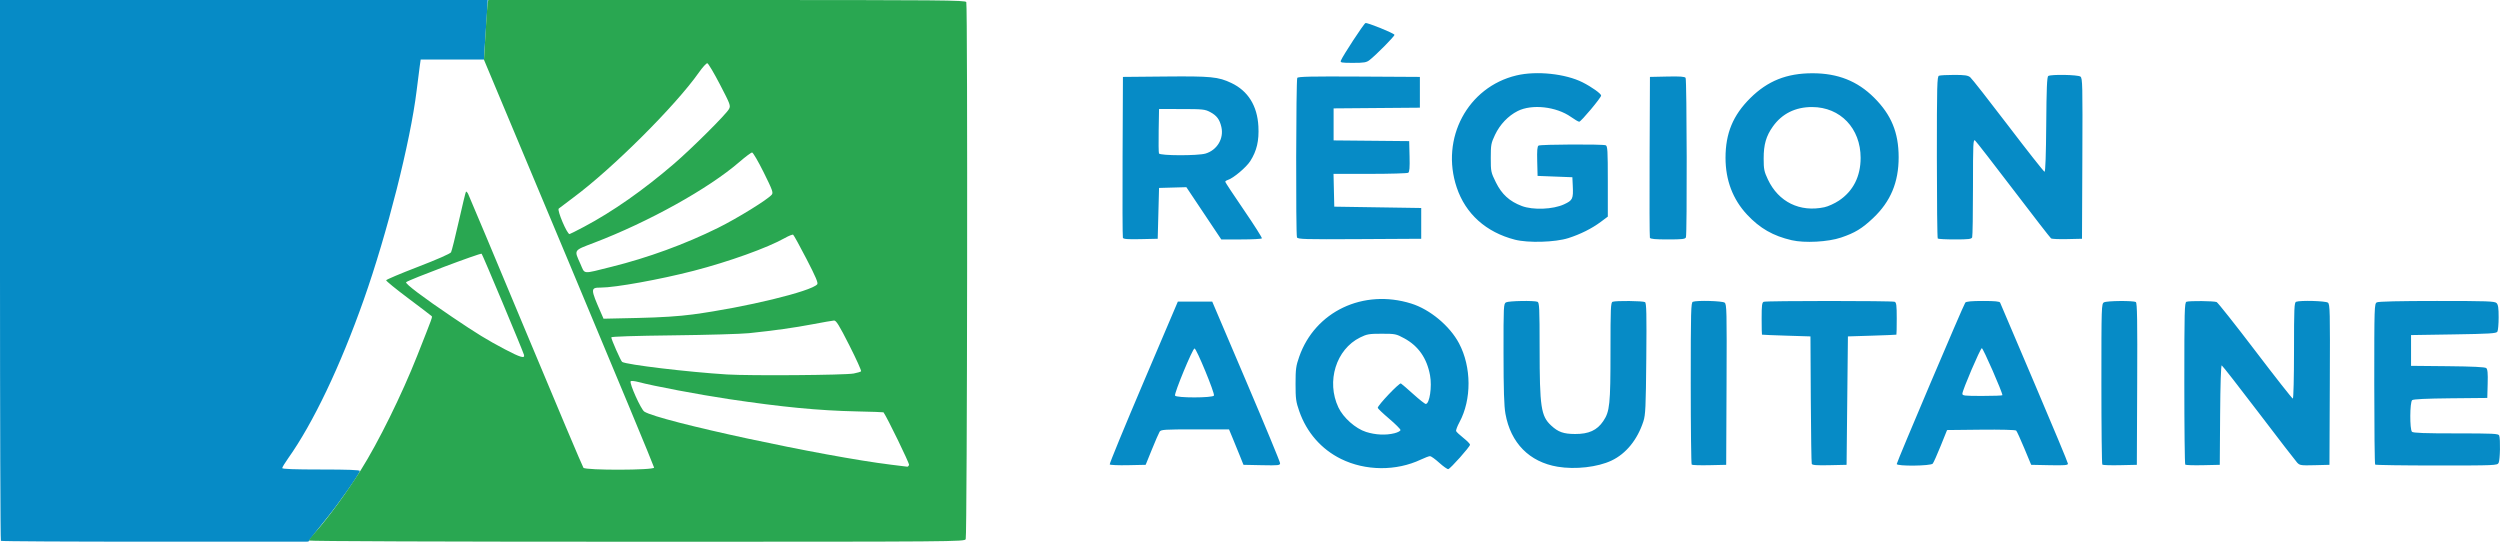
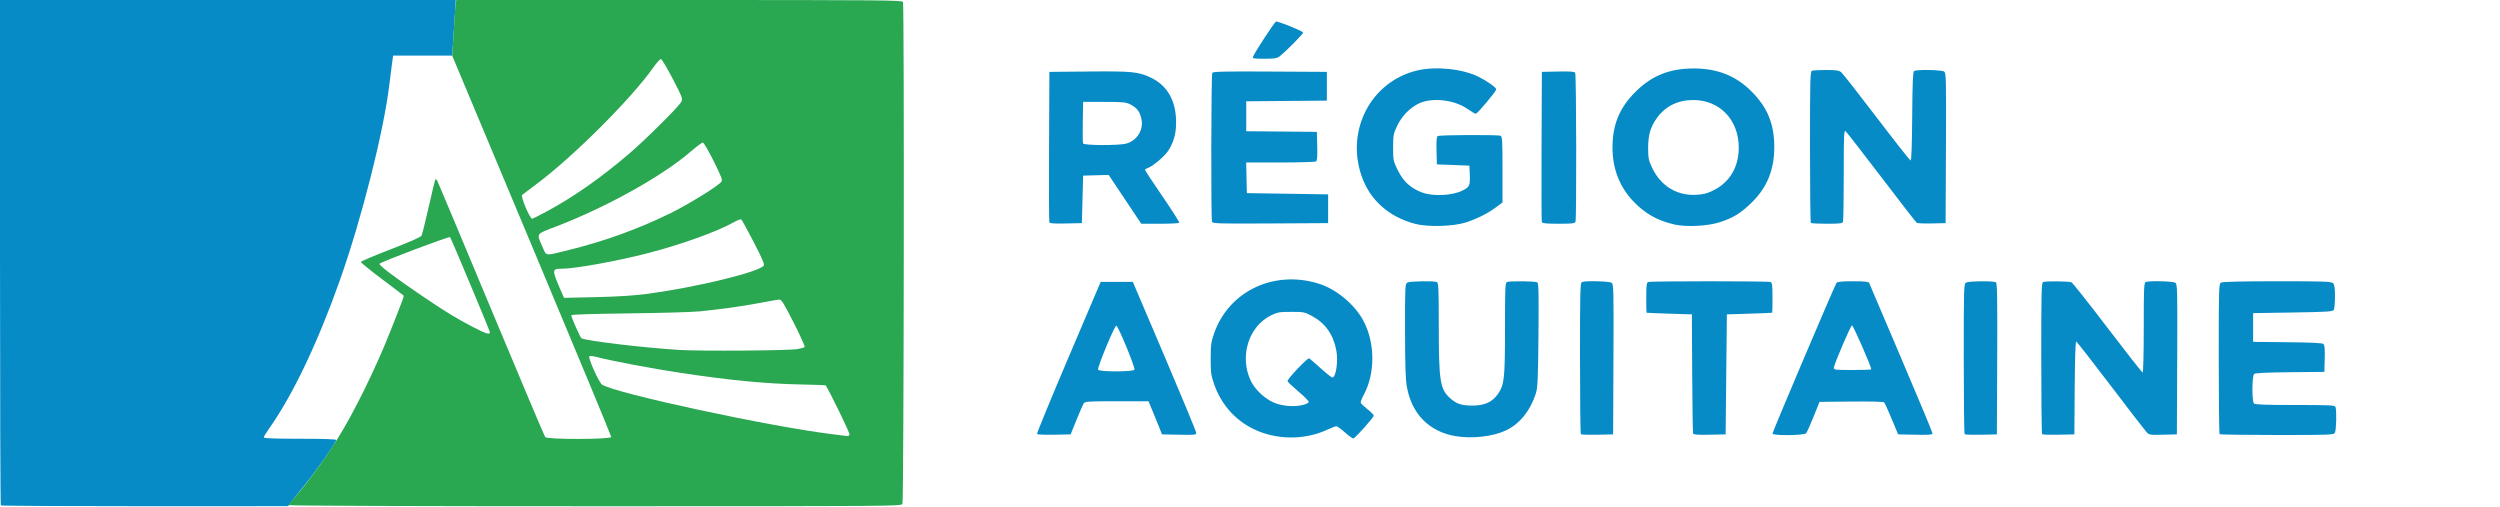
- <svg xmlns="http://www.w3.org/2000/svg" width="1868.998" height="405" id="svg9631" version="1.1">
+ <svg xmlns="http://www.w3.org/2000/svg" width="2000" height="405" id="svg9631" version="1.1">
  <defs id="defs9633" />
  <g id="layer1" transform="translate(1205.928,-318.4336)">
    <path id="path9612" d="m -1205.261,722.767 c -0.367,-0.367 -0.667,-91.492 -0.667,-202.5 l 0,-201.833 182.314,0 182.314,0 -0.35,6.25 c -0.193,3.438 -0.784,12.35 -1.314,19.806 -0.53,7.456 -0.963,14.656 -0.963,16 l 4.2e-4,2.443 -23.75,0 -23.75,0 -0.709,5 c -0.39,2.75 -1.442,11.016 -2.337,18.369 -4.62,37.935 -22.018,106.706 -39.541,156.295 -17.546,49.654 -37.843,92.212 -56.525,118.516 -2.414,3.398 -4.389,6.661 -4.389,7.25 0,0.736 9.055,1.071 29,1.071 19.899,0 29,0.335 29,1.068 0,1.83 -15.452,23.907 -24.689,35.274 -4.846,5.963 -9.936,12.359 -11.311,14.213 l -2.5,3.37 -114.583,0.037 c -63.021,0.02 -114.883,-0.263 -115.25,-0.629 z m 1075.333,-58.351 c -3.025,-2.728 -6.132,-4.965 -6.904,-4.972 -0.772,-0.01 -3.833,1.139 -6.803,2.544 -18.491,8.748 -41.51,8.565 -59.793,-0.474 -14.686,-7.26 -25.597,-19.733 -31.16,-35.619 -2.477,-7.075 -2.788,-9.355 -2.788,-20.462 0,-11.059 0.316,-13.402 2.743,-20.328 11.847,-33.808 47.863,-50.911 83.705,-39.749 14.042,4.373 28.843,16.69 35.775,29.77 9.362,17.667 9.483,42.031 0.294,58.997 -1.624,2.998 -2.73,5.981 -2.459,6.63 0.272,0.649 2.72,2.941 5.442,5.094 2.721,2.152 4.948,4.419 4.948,5.037 0,1.488 -14.691,17.986 -16.27,18.271 -0.676,0.122 -3.705,-2.011 -6.73,-4.739 z m -33.443,-22.101 c 2.443,-0.615 4.443,-1.692 4.443,-2.392 0,-0.7 -3.825,-4.521 -8.5,-8.489 -4.675,-3.969 -8.5,-7.622 -8.5,-8.117 0,-1.892 16.17,-18.897 17.324,-18.218 0.647,0.381 4.828,3.987 9.291,8.013 4.463,4.027 8.637,7.321 9.275,7.321 2.856,0 4.786,-12.896 3.207,-21.436 -2.369,-12.814 -8.729,-21.917 -19.328,-27.665 -5.996,-3.252 -6.724,-3.399 -16.768,-3.399 -9.449,0 -11.065,0.277 -16.142,2.771 -18.001,8.84 -25.476,32.865 -16.276,52.312 3.658,7.733 12.8,15.832 20.694,18.333 7.087,2.246 14.806,2.596 21.281,0.966 z m 121.943,25.046 c -21.16,-3.551 -35.139,-17.743 -39.042,-39.64 -1.015,-5.693 -1.398,-17.795 -1.423,-45.002 -0.034,-35.789 0.039,-37.255 1.899,-38.25 2.063,-1.104 20.831,-1.446 23.484,-0.428 1.399,0.537 1.584,4.55 1.602,34.75 0.026,44.129 1.008,50.701 8.639,57.779 5.258,4.877 9.215,6.277 17.868,6.322 10.242,0.053 16.448,-2.781 21.058,-9.616 4.882,-7.239 5.415,-12.395 5.415,-52.402 0,-32.111 0.18,-36.295 1.582,-36.833 2.389,-0.917 22.726,-0.698 24.238,0.261 1.069,0.677 1.248,8.72 0.943,42.235 -0.331,36.383 -0.594,42.064 -2.165,46.898 -4.468,13.74 -12.965,24.192 -23.85,29.338 -10.362,4.899 -27.059,6.803 -40.248,4.589 z m -334.877,-1.727 c -0.291,-0.471 11.047,-28.047 25.196,-61.279 l 25.725,-60.421 12.863,0 12.863,0 25.353,59.5 c 13.944,32.725 25.359,60.3 25.365,61.278 0.011,1.632 -1.116,1.755 -13.678,1.5 l -13.69,-0.278 -2.398,-6 c -1.319,-3.3 -3.751,-9.262 -5.404,-13.25 l -3.006,-7.25 -25.398,0 c -23.107,0 -25.497,0.158 -26.489,1.75 -0.6,0.963 -3.191,6.925 -5.758,13.25 l -4.668,11.5 -13.173,0.279 c -7.245,0.153 -13.412,-0.107 -13.703,-0.579 z m 77.936,-51.493 c 0.691,-1.801 -13.089,-35.206 -14.523,-35.206 -1.421,0 -15.268,33.453 -14.585,35.234 0.706,1.839 28.401,1.812 29.108,-0.028 z m 357.136,51.655 c -0.382,-0.382 -0.695,-27.797 -0.695,-60.921 0,-53.996 0.164,-60.289 1.582,-60.833 3.047,-1.169 21.968,-0.657 23.738,0.643 1.575,1.157 1.682,5.731 1.441,61.25 l -0.261,60 -12.555,0.278 c -6.905,0.153 -12.868,-0.034 -13.25,-0.417 z m 89.785,-0.582 c -0.264,-0.704 -0.593,-22.43 -0.73,-48.28 l -0.25,-47 -18,-0.559 c -9.9,-0.307 -18.113,-0.645 -18.25,-0.75 -0.138,-0.105 -0.25,-5.543 -0.25,-12.084 0,-9.922 0.262,-11.994 1.582,-12.5 2.066,-0.793 95.77,-0.793 97.836,0 1.32,0.506 1.582,2.578 1.582,12.5 0,6.541 -0.112,11.979 -0.25,12.084 -0.138,0.105 -8.35,0.443 -18.25,0.75 l -18,0.559 -0.5,48 -0.5,48 -12.77,0.28 c -9.665,0.212 -12.886,-0.031 -13.25,-1 z m 63.52,0.108 c 0,-1.459 49.927,-119.011 51.238,-120.638 0.707,-0.877 4.665,-1.25 13.277,-1.25 8.884,0 12.408,0.345 12.77,1.25 0.275,0.688 11.798,27.752 25.607,60.143 13.809,32.391 25.108,59.517 25.108,60.278 0,1.126 -2.568,1.333 -13.747,1.107 l -13.747,-0.278 -5.134,-12.331 c -2.824,-6.782 -5.556,-12.752 -6.071,-13.268 -0.547,-0.547 -11.48,-0.825 -26.303,-0.669 l -25.366,0.268 -4.78,11.854 c -2.629,6.52 -5.301,12.482 -5.939,13.25 -1.488,1.792 -26.913,2.061 -26.913,0.284 z m 79,-51.433 c 0,-2.269 -14.527,-35.447 -15.395,-35.161 -1.232,0.406 -14.407,31.201 -14.528,33.956 -0.07,1.592 1.275,1.75 14.923,1.75 8.25,0 15,-0.245 15,-0.545 z m 74.695,51.907 c -0.382,-0.382 -0.695,-27.604 -0.695,-60.493 0,-58.097 0.055,-59.828 1.934,-60.833 2.26,-1.209 21.975,-1.38 23.824,-0.206 0.993,0.63 1.204,13.548 1,61.235 l -0.258,60.436 -12.555,0.278 c -6.905,0.153 -12.868,-0.034 -13.25,-0.417 z m 62,0 c -0.382,-0.382 -0.695,-27.797 -0.695,-60.921 0,-53.996 0.164,-60.289 1.582,-60.833 2.127,-0.816 20.491,-0.643 22.568,0.213 0.907,0.374 13.897,16.767 28.866,36.43 14.969,19.663 27.614,35.75 28.1,35.75 0.495,0 0.884,-15.774 0.884,-35.893 0,-31.807 0.18,-35.962 1.582,-36.5 3.047,-1.169 21.968,-0.657 23.738,0.643 1.575,1.157 1.682,5.731 1.441,61.25 l -0.261,60 -11.047,0.281 c -10.399,0.264 -11.171,0.147 -13.161,-2 -1.163,-1.254 -14.098,-18.031 -28.744,-37.281 -14.646,-19.25 -27.056,-35.148 -27.576,-35.329 -0.581,-0.202 -1.048,14.074 -1.209,37 l -0.262,37.329 -12.555,0.278 c -6.905,0.153 -12.868,-0.034 -13.25,-0.417 z m 141.972,-0.028 c -0.367,-0.367 -0.667,-27.576 -0.667,-60.465 0,-58.097 0.055,-59.828 1.934,-60.833 1.247,-0.668 17.204,-1.035 44.928,-1.035 37.752,0 43.186,0.192 44.566,1.571 1.203,1.203 1.568,3.724 1.556,10.75 -0.01,5.048 -0.442,9.854 -0.963,10.679 -0.798,1.264 -5.944,1.579 -32.735,2 l -31.788,0.5 0,11.5 0,11.5 27.417,0.266 c 18.585,0.18 27.857,0.631 28.782,1.399 1.032,0.856 1.296,3.723 1.083,11.734 l -0.282,10.601 -27.417,0.266 c -18.185,0.177 -27.866,0.639 -28.75,1.372 -1.774,1.473 -1.889,21.905 -0.133,23.661 0.883,0.883 9.576,1.2 32.893,1.2 27.977,0 31.764,0.185 32.3,1.582 1.01,2.632 0.68,18.413 -0.428,20.484 -1,1.869 -2.572,1.934 -46.333,1.934 -24.914,0 -45.598,-0.3 -45.965,-0.667 z M -73.428,497.605 c -21.534,-5.558 -36.831,-19.29 -43.45,-39.003 -12.328,-36.712 8.186,-75.154 44.717,-83.797 14.971,-3.542 36.573,-1.27 49.388,5.196 6.816,3.439 13.846,8.451 13.846,9.872 0,1.591 -15.051,19.562 -16.384,19.562 -0.617,0 -3.365,-1.594 -6.105,-3.543 -10.969,-7.798 -29.258,-9.833 -39.92,-4.44 -7.117,3.599 -13.249,10.041 -16.905,17.758 -2.955,6.237 -3.186,7.49 -3.186,17.277 0,10.213 0.123,10.801 3.821,18.283 4.431,8.967 10.189,14.208 19.427,17.686 8.331,3.136 23.279,2.549 31.465,-1.235 6.536,-3.021 7.047,-4.092 6.591,-13.816 l -0.303,-6.469 -13,-0.5 -13,-0.5 -0.285,-10.919 c -0.211,-8.062 0.051,-11.132 1,-11.735 1.476,-0.936 47.811,-1.157 50.204,-0.239 1.387,0.532 1.582,3.853 1.582,26.968 l 0,26.361 -5.25,3.924 c -6.627,4.953 -15.269,9.28 -24.25,12.142 -9.863,3.143 -30.066,3.734 -40,1.17 z m 207,0.414 c -13.916,-3.213 -23.792,-8.867 -33.36,-19.094 -10.691,-11.428 -16.14,-25.774 -16.14,-42.49 0,-18.353 5.578,-31.819 18.488,-44.636 12.997,-12.903 27.238,-18.598 46.511,-18.598 18.929,0 33.57,5.791 46.054,18.216 12.885,12.824 18.355,26.073 18.379,44.518 0.025,18.793 -6.038,33.225 -19.154,45.598 -8.274,7.805 -13.499,10.975 -23.889,14.494 -9.7,3.285 -27.2,4.23 -36.89,1.993 z m 24.466,-24.671 c 2.785,-0.597 7.662,-2.821 10.838,-4.941 10.625,-7.095 16.197,-18.086 16.197,-31.951 0,-22.07 -15.129,-37.933 -36.239,-37.998 -12.483,-0.038 -22.535,4.945 -29.372,14.561 -5.049,7.101 -6.891,13.508 -6.877,23.915 0.011,8.008 0.361,9.738 3.174,15.701 7.937,16.82 23.92,24.651 42.279,20.713 z m -524.495,22.866 c -0.269,-0.704 -0.373,-28.055 -0.23,-60.78 l 0.259,-59.5 31.5,-0.297 c 34.508,-0.326 39.751,0.189 49.607,4.865 12.426,5.896 19.364,17.044 20.168,32.405 0.562,10.754 -1.2,18.298 -6.056,25.927 -2.985,4.689 -12.609,12.796 -16.751,14.111 -1.082,0.343 -1.968,0.966 -1.968,1.384 0,0.418 6.273,9.924 13.94,21.125 7.667,11.201 13.716,20.729 13.441,21.173 -0.275,0.444 -7.217,0.808 -15.428,0.808 l -14.928,0 -13.048,-19.535 -13.048,-19.535 -10.214,0.285 -10.214,0.285 -0.5,19 -0.5,19 -12.77,0.28 c -9.662,0.212 -12.889,-0.032 -13.259,-1 z m 61.805,-62.981 c 8.612,-2.58 13.772,-11.183 11.846,-19.752 -1.285,-5.72 -3.477,-8.665 -8.387,-11.266 -3.905,-2.069 -5.563,-2.246 -21.235,-2.263 l -17,-0.018 -0.277,15.96 c -0.152,8.778 -0.054,16.541 0.219,17.25 0.663,1.729 29.118,1.802 34.833,0.089 z m 68.335,62.629 c -0.918,-2.392 -0.705,-117.731 0.22,-119.188 0.628,-0.99 10.55,-1.204 46.235,-1 l 45.435,0.26 0,11.5 0,11.5 -32.25,0.264 -32.25,0.264 0,11.971 0,11.97 28.25,0.266 28.25,0.266 0.284,11.42 c 0.211,8.463 -0.048,11.631 -1,12.235 -0.706,0.448 -13.561,0.822 -28.565,0.83 l -27.281,0.015 0.281,12.25 0.281,12.25 32.5,0.5 32.5,0.5 0,11.5 0,11.5 -46.139,0.26 c -41.424,0.233 -46.202,0.097 -46.75,-1.332 z m 263.848,0.322 c -0.263,-0.688 -0.361,-28.025 -0.219,-60.75 l 0.259,-59.5 12.922,-0.281 c 9.666,-0.21 13.127,0.042 13.735,1 0.931,1.467 1.16,116.793 0.237,119.199 -0.51,1.329 -2.668,1.582 -13.531,1.582 -9.418,0 -13.054,-0.339 -13.402,-1.25 z m 215.207,0.583 c -0.367,-0.367 -0.667,-27.768 -0.667,-60.893 0,-53.996 0.164,-60.289 1.582,-60.833 0.87,-0.334 5.995,-0.607 11.389,-0.607 7.852,0 10.238,0.349 11.965,1.75 1.187,0.963 13.958,17.242 28.38,36.176 14.422,18.934 26.664,34.459 27.203,34.5 0.62,0.047 1.078,-12.985 1.244,-35.375 0.199,-26.832 0.564,-35.64 1.5,-36.235 2.09,-1.327 22.151,-0.966 24.056,0.434 1.575,1.157 1.682,5.731 1.441,61.25 l -0.261,60 -11,0.252 c -6.05,0.139 -11.495,-0.086 -12.1,-0.5 -0.605,-0.414 -13.285,-16.758 -28.178,-36.32 -14.893,-19.562 -27.785,-36.155 -28.65,-36.872 -1.425,-1.182 -1.572,2.079 -1.572,34.736 0,19.822 -0.273,36.752 -0.607,37.622 -0.508,1.323 -2.607,1.582 -12.833,1.582 -6.724,0 -12.526,-0.3 -12.893,-0.667 z m -446.239,-133.006 c 1.328,-3.461 17.127,-27.588 18.387,-28.079 1.334,-0.52 20.813,7.341 21.685,8.751 0.465,0.752 -13.416,14.833 -18.657,18.925 -2.273,1.775 -4.061,2.075 -12.357,2.075 -8.655,0 -9.63,-0.18 -9.057,-1.673 z" style="fill:#068bc6" />
    <path id="path9610" d="m -974.928,722.542 c 0,-0.49 1.956,-3.078 4.347,-5.75 9.812,-10.966 23.64,-29.82 34.391,-46.892 13.104,-20.809 30.681,-56.457 42.141,-85.466 12.073,-30.56 11.496,-28.954 10.697,-29.782 -0.382,-0.395 -8.198,-6.343 -17.37,-13.218 -9.172,-6.875 -16.607,-12.933 -16.523,-13.463 0.085,-0.529 10.818,-5.066 23.852,-10.081 14.111,-5.43 24.088,-9.816 24.663,-10.844 0.531,-0.949 3.148,-11.419 5.815,-23.266 2.667,-11.847 5.069,-21.76 5.338,-22.029 0.269,-0.269 0.98,0.43 1.58,1.552 0.601,1.122 20.007,47.376 43.125,102.786 23.118,55.41 42.518,101.331 43.112,102.045 1.669,2.011 52.834,1.887 52.834,-0.129 0,-0.786 -28.612,-69.695 -63.583,-153.132 l -63.583,-151.704 1.167,-20.118 c 0.642,-11.065 1.363,-21.131 1.602,-22.368 l 0.435,-2.25 178.374,0 c 161.731,0 178.431,0.148 178.981,1.582 1.117,2.91 0.694,399.387 -0.428,401.484 -1.019,1.904 -4.834,1.934 -246,1.934 -142.839,0 -244.965,-0.372 -244.965,-0.892 z m 448.618,-56.554 c 0.389,-1.015 -16.348,-35.443 -19.11,-39.307 -0.1,-0.139 -9.142,-0.448 -20.094,-0.686 -28.459,-0.619 -55.645,-3.234 -95.413,-9.178 -22.42,-3.351 -56.538,-9.795 -67.747,-12.795 -2.886,-0.772 -5.491,-1.01 -5.789,-0.527 -1.006,1.628 7.729,21.02 10.198,22.638 10.743,7.039 134.379,33.63 184.829,39.752 6.056,0.735 11.362,1.384 11.791,1.443 0.43,0.059 1.031,-0.543 1.336,-1.339 z m -41.358,-68.325 c 2.618,-0.503 5.082,-1.237 5.475,-1.63 0.394,-0.394 -3.548,-9.127 -8.76,-19.407 -7.712,-15.215 -9.847,-18.668 -11.475,-18.567 -1.1,0.069 -8.203,1.303 -15.785,2.744 -13.918,2.645 -28.477,4.692 -47.715,6.708 -5.775,0.605 -31.312,1.338 -56.75,1.629 -28.504,0.325 -46.25,0.896 -46.25,1.488 0,1.557 7.175,17.797 8.121,18.381 3.387,2.093 49.038,7.551 78.379,9.37 17.284,1.071 88.251,0.536 94.76,-0.715 z m -246.535,-13.979 c -0.985,-3.386 -30.887,-74.76 -31.652,-75.551 -0.758,-0.784 -54.722,19.559 -56.448,21.279 -0.996,0.993 12.809,11.422 34.375,25.97 18.841,12.709 26.127,17.175 39.5,24.215 11.584,6.098 15.103,7.109 14.224,4.088 z m 126.276,-30.191 c 39.035,-5.23 88.578,-17.23 92.967,-22.519 0.829,-0.998 -1.109,-5.571 -8.017,-18.918 -5.01,-9.681 -9.504,-17.846 -9.987,-18.144 -0.483,-0.298 -3.268,0.806 -6.19,2.455 -13,7.337 -41.855,17.708 -68.274,24.54 -25.057,6.48 -58.567,12.528 -69.41,12.528 -7.722,0 -7.713,0.845 0.199,18.883 l 1.922,4.383 25.644,-0.565 c 17.368,-0.383 30.647,-1.236 41.144,-2.642 z m -60.827,-35.598 c 27.257,-6.776 54.822,-16.848 79.523,-29.059 14.422,-7.129 37.253,-21.226 40.274,-24.866 1.235,-1.488 0.526,-3.45 -6.008,-16.612 -4.075,-8.208 -7.992,-14.924 -8.705,-14.924 -0.713,0 -5,3.204 -9.527,7.119 -23.027,19.918 -67.859,44.832 -108.731,60.425 -15.407,5.878 -14.889,5.061 -10.052,15.839 3.533,7.874 0.866,7.636 23.225,2.077 z m -20.621,-29.872 c 21.399,-11.326 44.581,-27.562 67.418,-47.217 13.35,-11.49 38.949,-36.981 41.015,-40.842 1.354,-2.53 1.037,-3.394 -6.73,-18.342 -4.483,-8.628 -8.736,-15.788 -9.453,-15.911 -0.716,-0.123 -3.552,2.98 -6.302,6.896 -17.443,24.841 -64.646,71.873 -93.82,93.481 -5.599,4.147 -10.539,7.878 -10.979,8.292 -1.347,1.268 6.2,19.054 8.086,19.054 0.298,0 5.142,-2.435 10.766,-5.412 z" style="fill:#29a751" />
  </g>
</svg>
